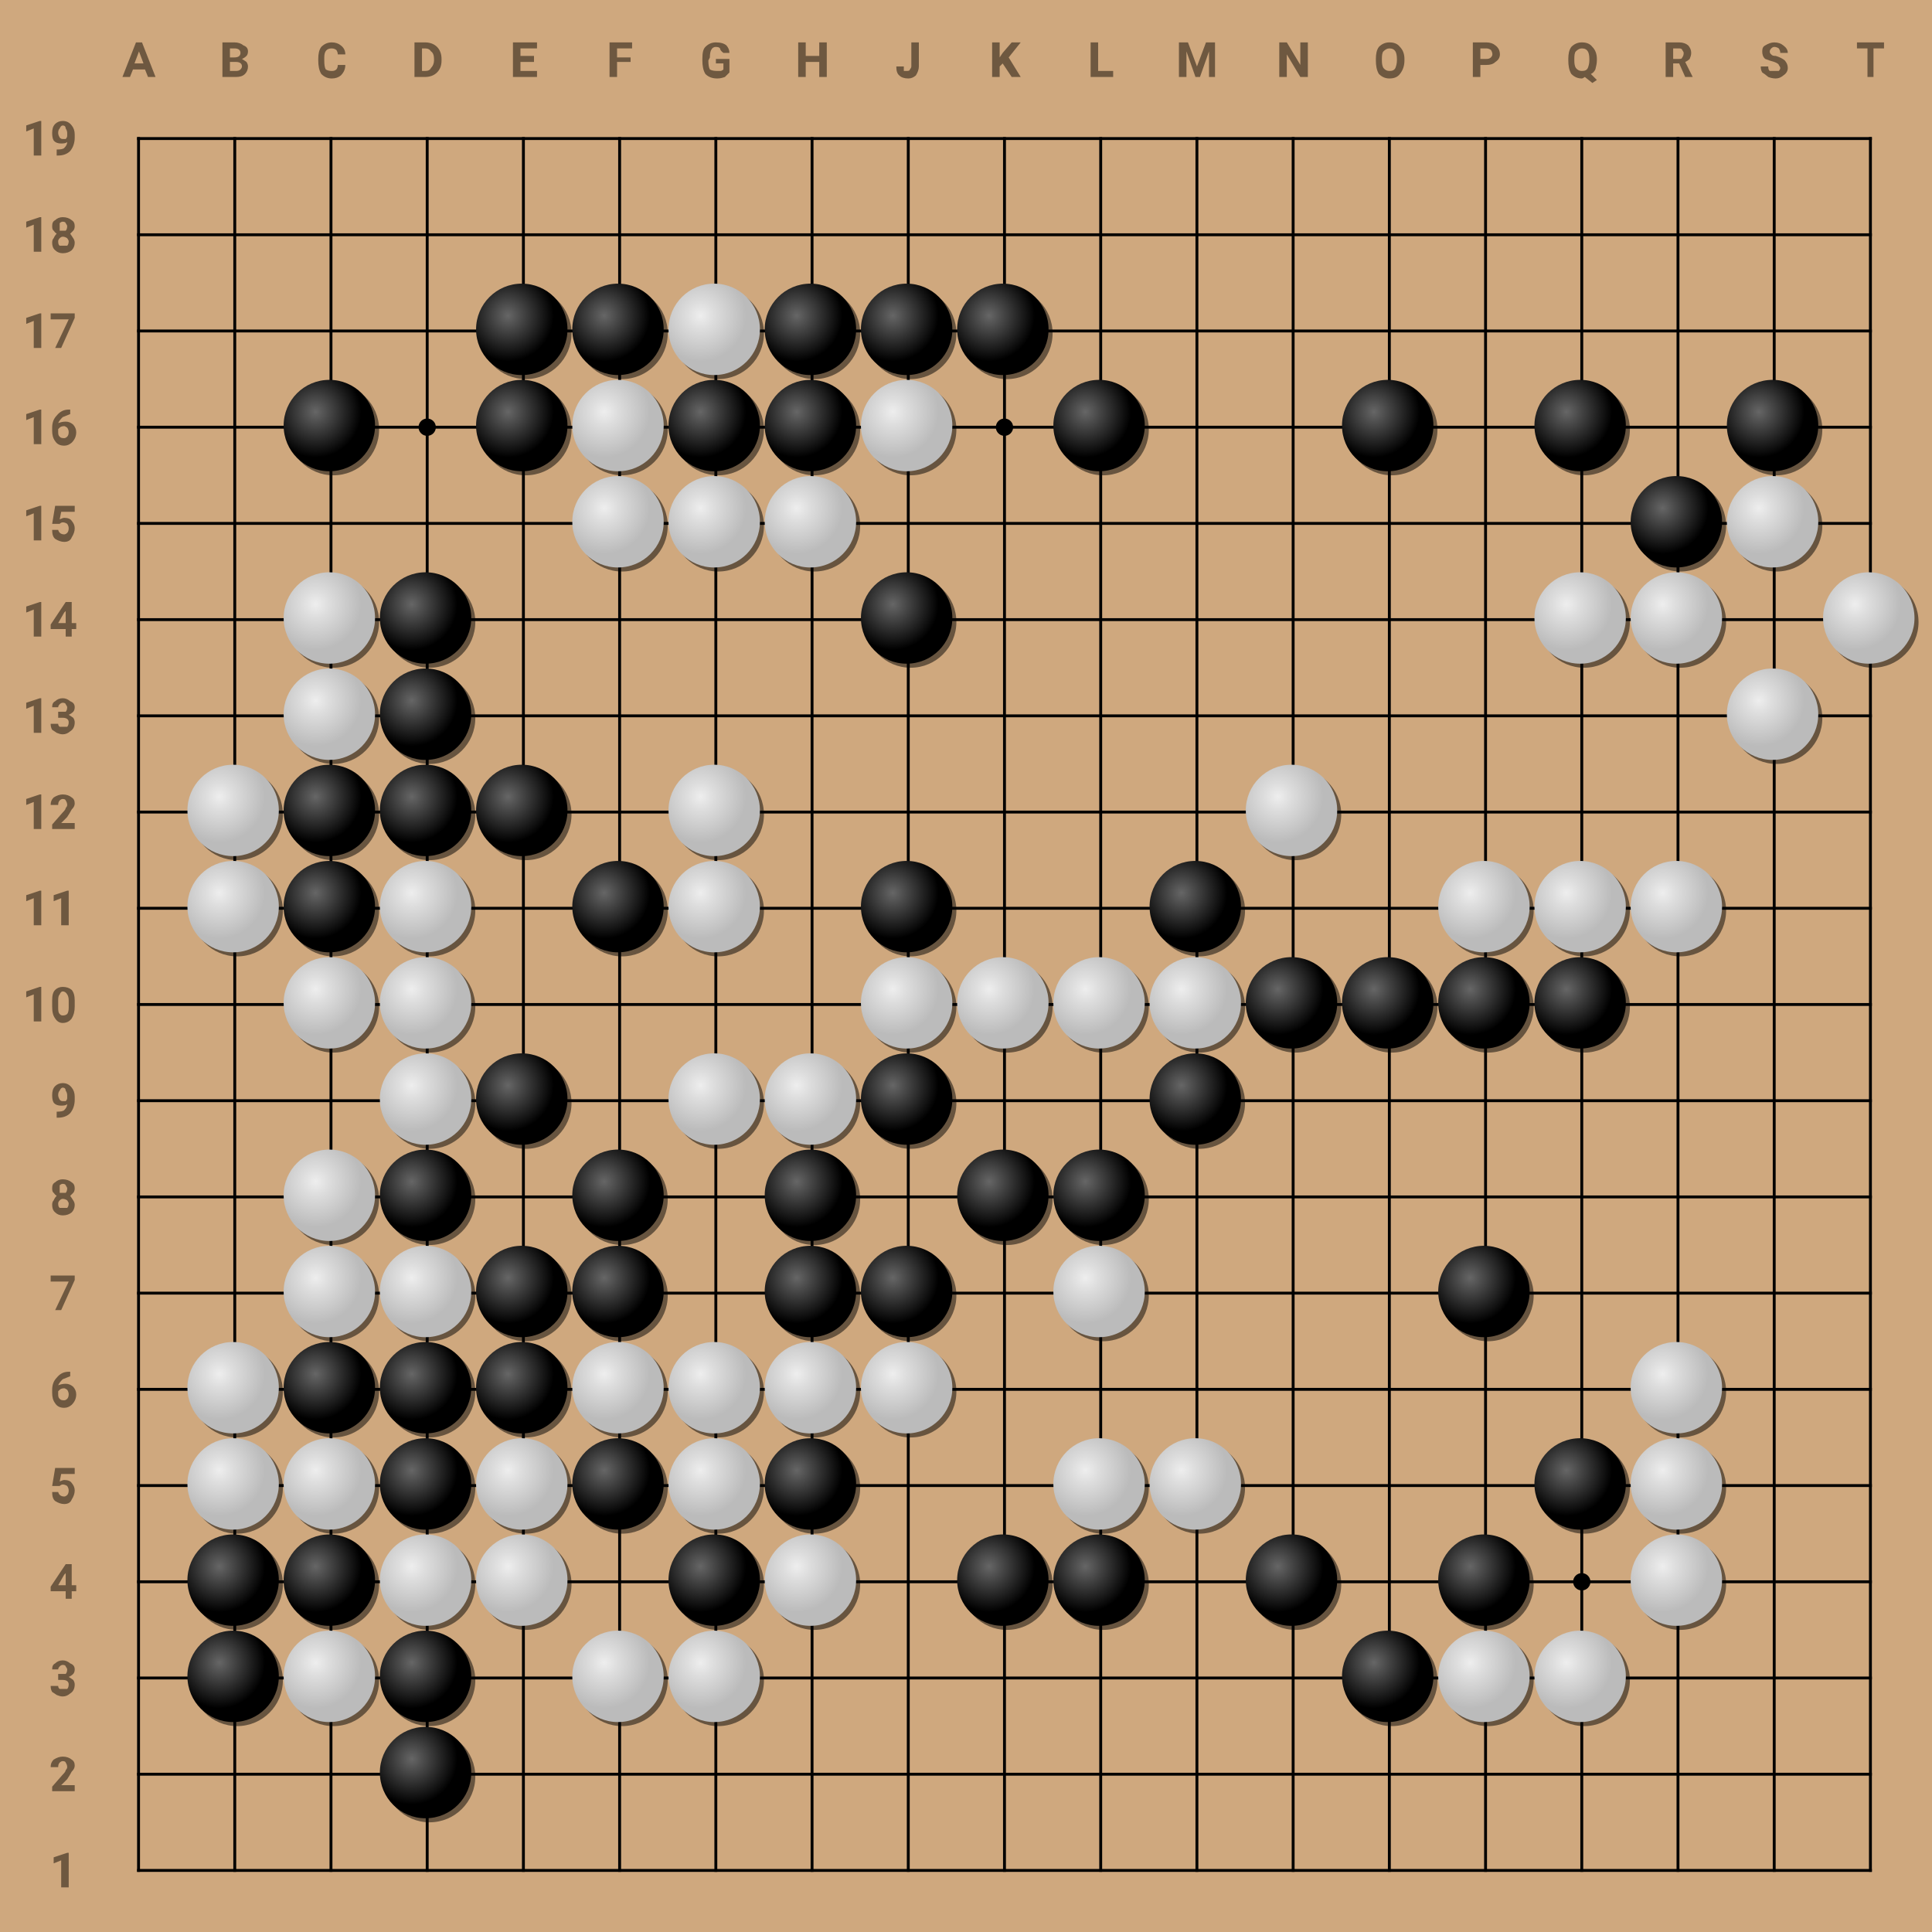
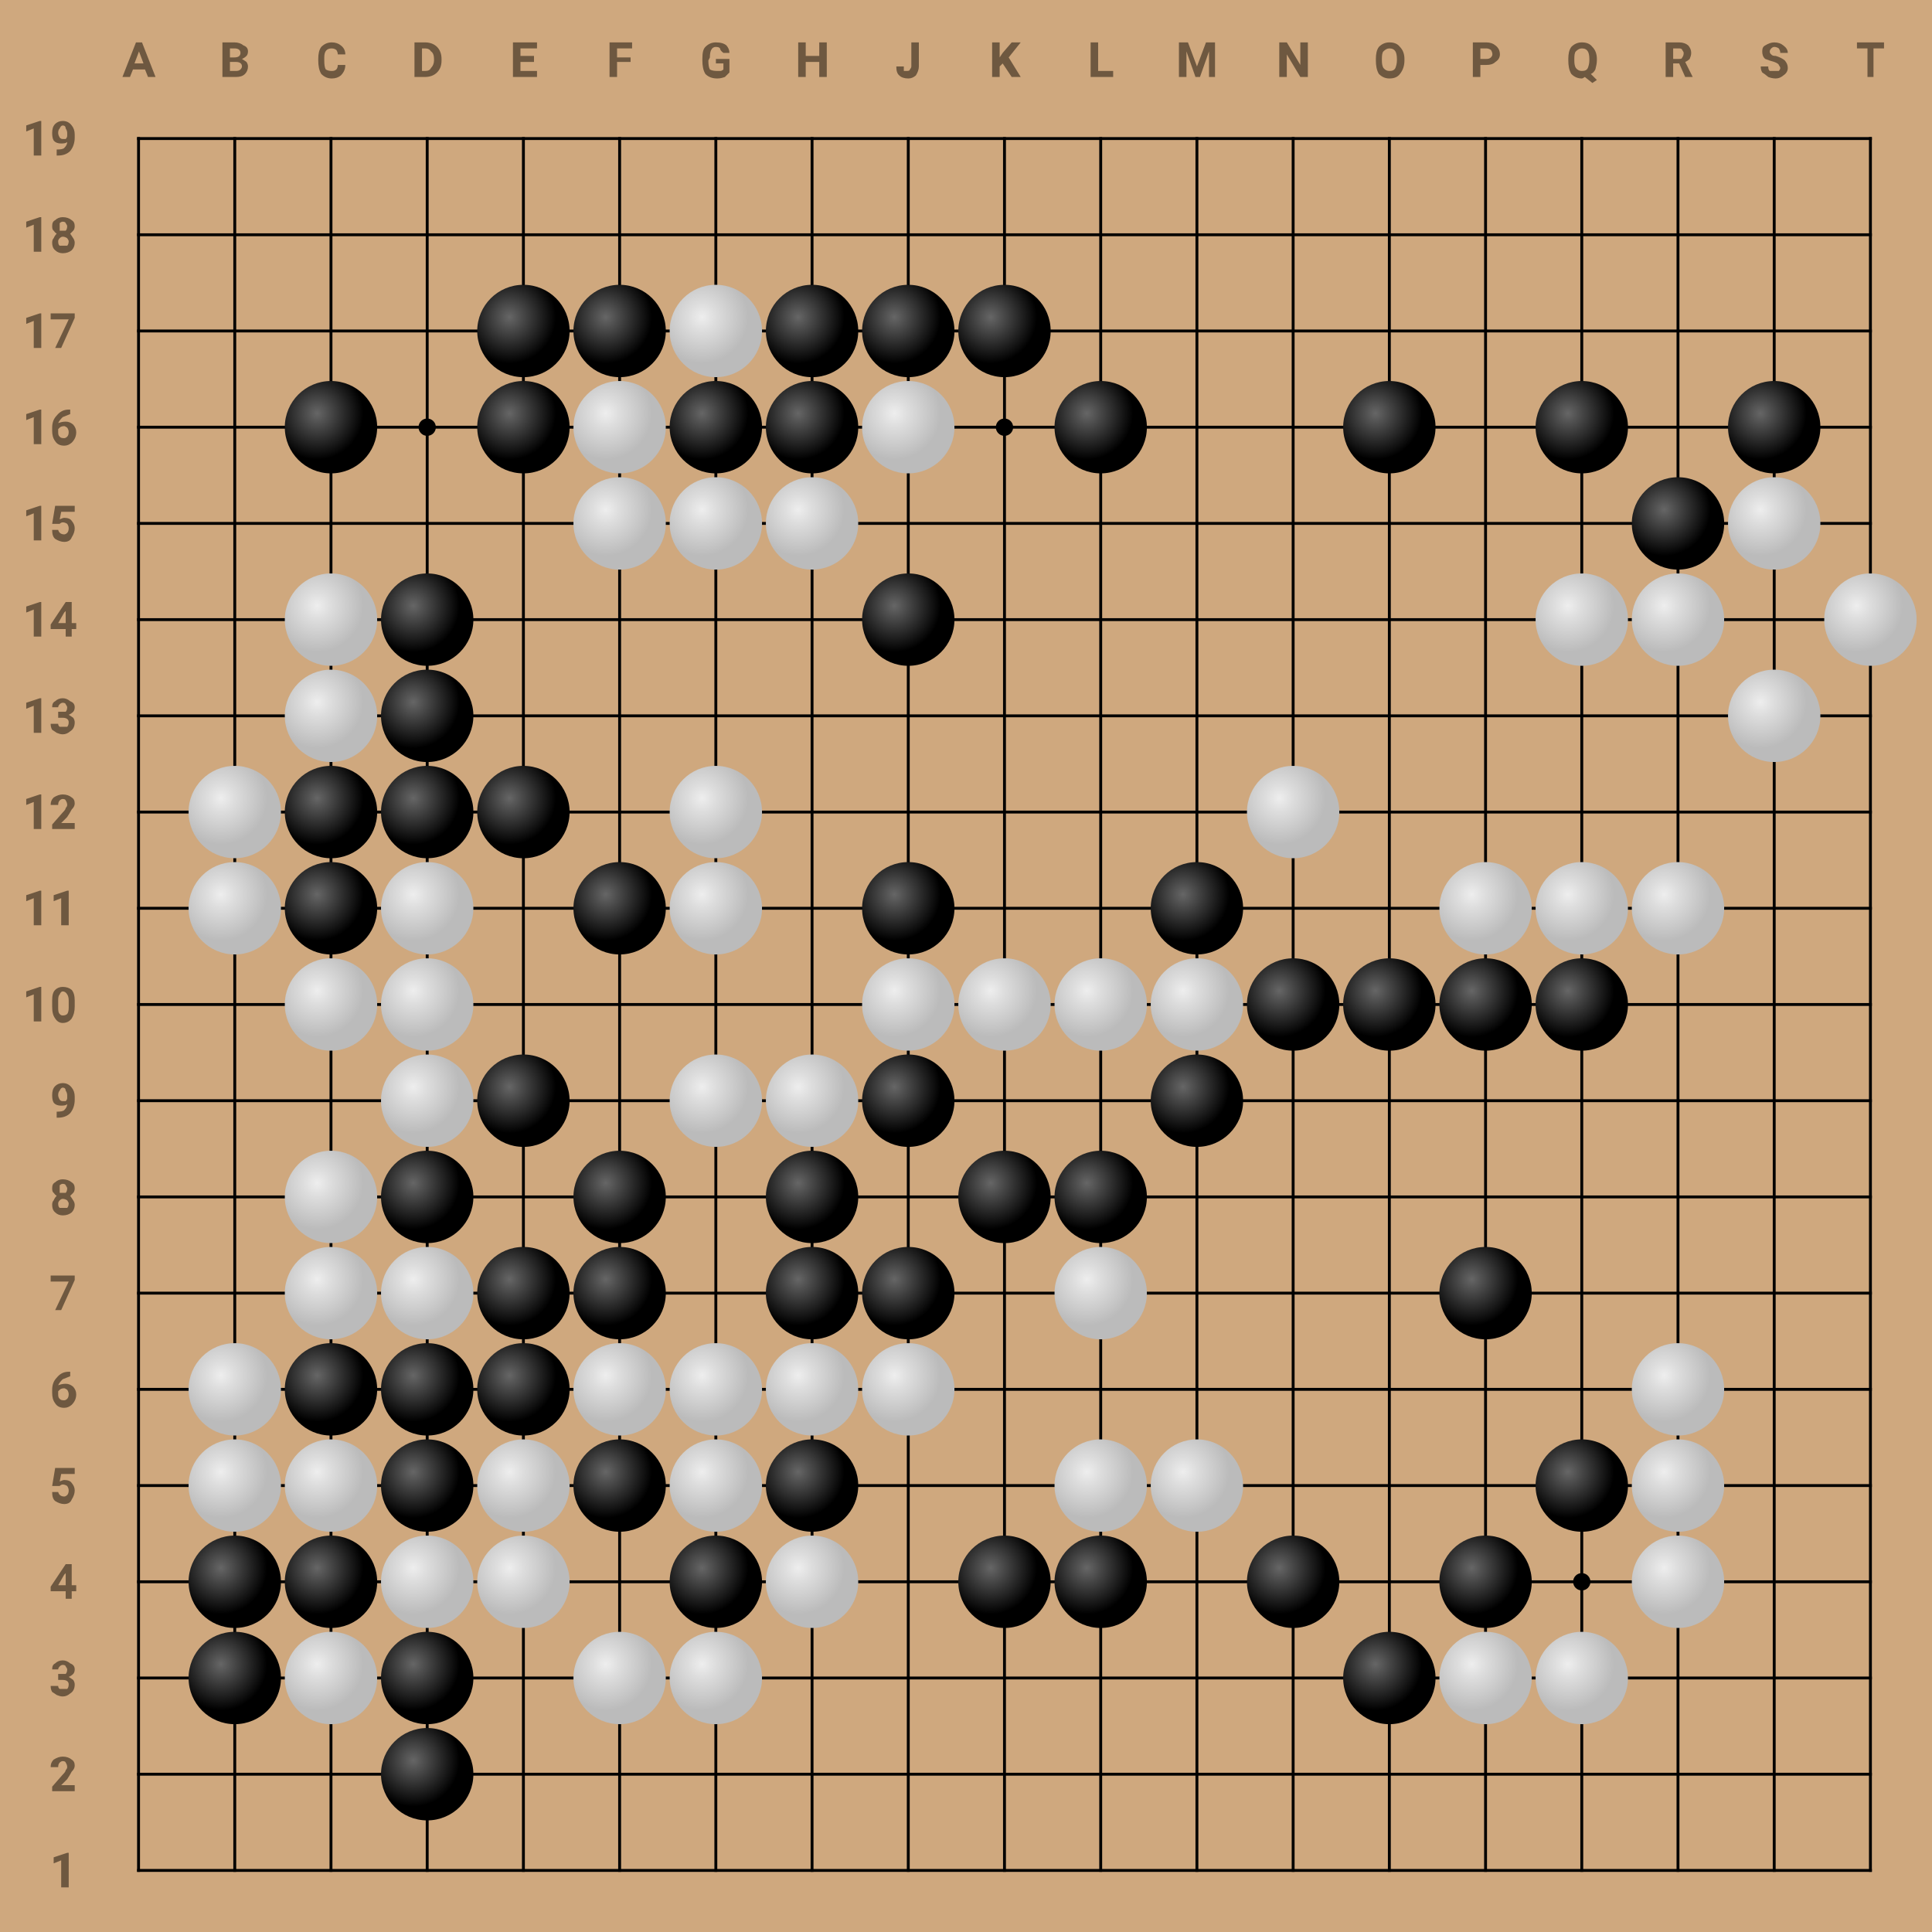
<svg xmlns="http://www.w3.org/2000/svg" font-family="Roboto" font-size="0.5" font-weight="700" viewBox="0 0 800 800" width="800">
  <defs>
    <clipPath id="board-clip">
      <rect height="19" width="19" x="-0.5" y="-0.5" />
    </clipPath>
    <marker id="linehead" markerHeight="4" markerWidth="4" refX="2" refY="2">
      <circle cx="2" cy="2" r="2" />
    </marker>
    <marker id="arrowhead" markerHeight="5" markerWidth="7" orient="auto" refX="7" refY="2.5">
      <polygon points="0 0, 7 2.5, 0 5" />
    </marker>
    <radialGradient cx="35%" cy="35%" id="black-stone-fill">
      <stop offset="0%" stop-color="#666" />
      <stop offset="100%" stop-color="black" />
    </radialGradient>
    <radialGradient cx="35%" cy="35%" id="white-stone-fill">
      <stop offset="0%" stop-color="#eee" />
      <stop offset="30%" stop-color="#ddd" />
      <stop offset="100%" stop-color="#bbb" />
    </radialGradient>
  </defs>
  <rect fill="#cfa87e" height="100%" width="100%" x="0" y="0" />
  <g id="diagram" transform="scale(39.84064, 39.84064)">
    <g id="board-view" transform="translate(1.44, 1.44)">
      <g clip-path="url(#board-clip)" id="goban">
        <g id="lines" stroke="black" stroke-linecap="square" stroke-width="0.03">
          <line x1="0" x2="0" y1="0" y2="18" />
          <line x1="1" x2="1" y1="0" y2="18" />
          <line x1="2" x2="2" y1="0" y2="18" />
          <line x1="3" x2="3" y1="0" y2="18" />
          <line x1="4" x2="4" y1="0" y2="18" />
          <line x1="5" x2="5" y1="0" y2="18" />
          <line x1="6" x2="6" y1="0" y2="18" />
          <line x1="7" x2="7" y1="0" y2="18" />
          <line x1="8" x2="8" y1="0" y2="18" />
          <line x1="9" x2="9" y1="0" y2="18" />
          <line x1="10" x2="10" y1="0" y2="18" />
          <line x1="11" x2="11" y1="0" y2="18" />
          <line x1="12" x2="12" y1="0" y2="18" />
          <line x1="13" x2="13" y1="0" y2="18" />
          <line x1="14" x2="14" y1="0" y2="18" />
          <line x1="15" x2="15" y1="0" y2="18" />
          <line x1="16" x2="16" y1="0" y2="18" />
          <line x1="17" x2="17" y1="0" y2="18" />
          <line x1="18" x2="18" y1="0" y2="18" />
          <line x1="0" x2="18" y1="0" y2="0" />
          <line x1="0" x2="18" y1="1" y2="1" />
          <line x1="0" x2="18" y1="2" y2="2" />
          <line x1="0" x2="18" y1="3" y2="3" />
          <line x1="0" x2="18" y1="4" y2="4" />
          <line x1="0" x2="18" y1="5" y2="5" />
          <line x1="0" x2="18" y1="6" y2="6" />
          <line x1="0" x2="18" y1="7" y2="7" />
          <line x1="0" x2="18" y1="8" y2="8" />
          <line x1="0" x2="18" y1="9" y2="9" />
          <line x1="0" x2="18" y1="10" y2="10" />
          <line x1="0" x2="18" y1="11" y2="11" />
          <line x1="0" x2="18" y1="12" y2="12" />
          <line x1="0" x2="18" y1="13" y2="13" />
          <line x1="0" x2="18" y1="14" y2="14" />
          <line x1="0" x2="18" y1="15" y2="15" />
          <line x1="0" x2="18" y1="16" y2="16" />
          <line x1="0" x2="18" y1="17" y2="17" />
          <line x1="0" x2="18" y1="18" y2="18" />
          <g fill="black" id="hoshi" stroke="none">
            <circle cx="3" cy="3" r="0.09" />
            <circle cx="3" cy="9" r="0.09" />
            <circle cx="3" cy="15" r="0.09" />
            <circle cx="9" cy="3" r="0.09" />
            <circle cx="9" cy="9" r="0.09" />
            <circle cx="9" cy="15" r="0.09" />
            <circle cx="15" cy="3" r="0.09" />
            <circle cx="15" cy="9" r="0.09" />
            <circle cx="15" cy="15" r="0.09" />
          </g>
        </g>
        <g id="stones" stroke="none">
          <g>
-             <circle cx="4.025" cy="2.025" fill="black" fill-opacity="0.5" r="0.475" />
-             <circle cx="3.983" cy="1.983" fill="url(#black-stone-fill)" r="0.475" />
-           </g>
-           <g>
-             <circle cx="5.025" cy="2.025" fill="black" fill-opacity="0.5" r="0.475" />
-             <circle cx="4.983" cy="1.983" fill="url(#black-stone-fill)" r="0.475" />
-           </g>
-           <g>
-             <circle cx="6.025" cy="2.025" fill="black" fill-opacity="0.5" r="0.475" />
-             <circle cx="5.983" cy="1.983" fill="url(#white-stone-fill)" r="0.475" />
-           </g>
-           <g>
-             <circle cx="7.025" cy="2.025" fill="black" fill-opacity="0.5" r="0.475" />
-             <circle cx="6.983" cy="1.983" fill="url(#black-stone-fill)" r="0.475" />
-           </g>
-           <g>
-             <circle cx="8.025" cy="2.025" fill="black" fill-opacity="0.5" r="0.475" />
-             <circle cx="7.983" cy="1.983" fill="url(#black-stone-fill)" r="0.475" />
-           </g>
-           <g>
-             <circle cx="9.025" cy="2.025" fill="black" fill-opacity="0.5" r="0.475" />
-             <circle cx="8.983" cy="1.983" fill="url(#black-stone-fill)" r="0.475" />
-           </g>
-           <g>
-             <circle cx="2.025" cy="3.025" fill="black" fill-opacity="0.5" r="0.475" />
-             <circle cx="1.983" cy="2.983" fill="url(#black-stone-fill)" r="0.475" />
-           </g>
-           <g>
-             <circle cx="4.025" cy="3.025" fill="black" fill-opacity="0.5" r="0.475" />
-             <circle cx="3.983" cy="2.983" fill="url(#black-stone-fill)" r="0.475" />
-           </g>
-           <g>
-             <circle cx="5.025" cy="3.025" fill="black" fill-opacity="0.5" r="0.475" />
-             <circle cx="4.983" cy="2.983" fill="url(#white-stone-fill)" r="0.475" />
-           </g>
-           <g>
-             <circle cx="6.025" cy="3.025" fill="black" fill-opacity="0.5" r="0.475" />
-             <circle cx="5.983" cy="2.983" fill="url(#black-stone-fill)" r="0.475" />
-           </g>
-           <g>
-             <circle cx="7.025" cy="3.025" fill="black" fill-opacity="0.5" r="0.475" />
-             <circle cx="6.983" cy="2.983" fill="url(#black-stone-fill)" r="0.475" />
-           </g>
-           <g>
-             <circle cx="8.025" cy="3.025" fill="black" fill-opacity="0.5" r="0.475" />
-             <circle cx="7.983" cy="2.983" fill="url(#white-stone-fill)" r="0.475" />
-           </g>
-           <g>
-             <circle cx="10.025" cy="3.025" fill="black" fill-opacity="0.5" r="0.475" />
-             <circle cx="9.983" cy="2.983" fill="url(#black-stone-fill)" r="0.475" />
-           </g>
-           <g>
-             <circle cx="13.025" cy="3.025" fill="black" fill-opacity="0.5" r="0.475" />
-             <circle cx="12.983" cy="2.983" fill="url(#black-stone-fill)" r="0.475" />
-           </g>
-           <g>
-             <circle cx="15.025" cy="3.025" fill="black" fill-opacity="0.5" r="0.475" />
-             <circle cx="14.983" cy="2.983" fill="url(#black-stone-fill)" r="0.475" />
-           </g>
-           <g>
-             <circle cx="17.025" cy="3.025" fill="black" fill-opacity="0.5" r="0.475" />
-             <circle cx="16.983" cy="2.983" fill="url(#black-stone-fill)" r="0.475" />
-           </g>
-           <g>
-             <circle cx="5.025" cy="4.025" fill="black" fill-opacity="0.5" r="0.475" />
-             <circle cx="4.983" cy="3.983" fill="url(#white-stone-fill)" r="0.475" />
-           </g>
-           <g>
-             <circle cx="6.025" cy="4.025" fill="black" fill-opacity="0.5" r="0.475" />
-             <circle cx="5.983" cy="3.983" fill="url(#white-stone-fill)" r="0.475" />
-           </g>
-           <g>
-             <circle cx="7.025" cy="4.025" fill="black" fill-opacity="0.5" r="0.475" />
-             <circle cx="6.983" cy="3.983" fill="url(#white-stone-fill)" r="0.475" />
-           </g>
-           <g>
-             <circle cx="16.025" cy="4.025" fill="black" fill-opacity="0.5" r="0.475" />
-             <circle cx="15.983" cy="3.983" fill="url(#black-stone-fill)" r="0.475" />
-           </g>
-           <g>
-             <circle cx="17.025" cy="4.025" fill="black" fill-opacity="0.5" r="0.475" />
-             <circle cx="16.983" cy="3.983" fill="url(#white-stone-fill)" r="0.475" />
-           </g>
-           <g>
-             <circle cx="2.025" cy="5.025" fill="black" fill-opacity="0.5" r="0.475" />
-             <circle cx="1.983" cy="4.983" fill="url(#white-stone-fill)" r="0.475" />
-           </g>
-           <g>
-             <circle cx="3.025" cy="5.025" fill="black" fill-opacity="0.5" r="0.475" />
-             <circle cx="2.983" cy="4.983" fill="url(#black-stone-fill)" r="0.475" />
-           </g>
-           <g>
-             <circle cx="8.025" cy="5.025" fill="black" fill-opacity="0.5" r="0.475" />
-             <circle cx="7.983" cy="4.983" fill="url(#black-stone-fill)" r="0.475" />
-           </g>
-           <g>
-             <circle cx="15.025" cy="5.025" fill="black" fill-opacity="0.5" r="0.475" />
-             <circle cx="14.983" cy="4.983" fill="url(#white-stone-fill)" r="0.475" />
-           </g>
-           <g>
-             <circle cx="16.025" cy="5.025" fill="black" fill-opacity="0.5" r="0.475" />
-             <circle cx="15.983" cy="4.983" fill="url(#white-stone-fill)" r="0.475" />
-           </g>
-           <g>
-             <circle cx="18.025" cy="5.025" fill="black" fill-opacity="0.5" r="0.475" />
-             <circle cx="17.983" cy="4.983" fill="url(#white-stone-fill)" r="0.475" />
-           </g>
-           <g>
-             <circle cx="2.025" cy="6.025" fill="black" fill-opacity="0.5" r="0.475" />
-             <circle cx="1.983" cy="5.983" fill="url(#white-stone-fill)" r="0.475" />
-           </g>
-           <g>
-             <circle cx="3.025" cy="6.025" fill="black" fill-opacity="0.5" r="0.475" />
-             <circle cx="2.983" cy="5.983" fill="url(#black-stone-fill)" r="0.475" />
-           </g>
-           <g>
-             <circle cx="17.025" cy="6.025" fill="black" fill-opacity="0.5" r="0.475" />
-             <circle cx="16.983" cy="5.983" fill="url(#white-stone-fill)" r="0.475" />
-           </g>
-           <g>
-             <circle cx="1.025" cy="7.025" fill="black" fill-opacity="0.5" r="0.475" />
-             <circle cx="0.983" cy="6.983" fill="url(#white-stone-fill)" r="0.475" />
-           </g>
-           <g>
-             <circle cx="2.025" cy="7.025" fill="black" fill-opacity="0.5" r="0.475" />
-             <circle cx="1.983" cy="6.983" fill="url(#black-stone-fill)" r="0.475" />
-           </g>
-           <g>
-             <circle cx="3.025" cy="7.025" fill="black" fill-opacity="0.5" r="0.475" />
-             <circle cx="2.983" cy="6.983" fill="url(#black-stone-fill)" r="0.475" />
-           </g>
-           <g>
-             <circle cx="4.025" cy="7.025" fill="black" fill-opacity="0.5" r="0.475" />
-             <circle cx="3.983" cy="6.983" fill="url(#black-stone-fill)" r="0.475" />
-           </g>
-           <g>
-             <circle cx="6.025" cy="7.025" fill="black" fill-opacity="0.5" r="0.475" />
-             <circle cx="5.983" cy="6.983" fill="url(#white-stone-fill)" r="0.475" />
-           </g>
-           <g>
-             <circle cx="12.025" cy="7.025" fill="black" fill-opacity="0.5" r="0.475" />
-             <circle cx="11.983" cy="6.983" fill="url(#white-stone-fill)" r="0.475" />
-           </g>
-           <g>
-             <circle cx="1.025" cy="8.025" fill="black" fill-opacity="0.5" r="0.475" />
-             <circle cx="0.983" cy="7.983" fill="url(#white-stone-fill)" r="0.475" />
-           </g>
-           <g>
-             <circle cx="2.025" cy="8.025" fill="black" fill-opacity="0.5" r="0.475" />
-             <circle cx="1.983" cy="7.983" fill="url(#black-stone-fill)" r="0.475" />
-           </g>
-           <g>
-             <circle cx="3.025" cy="8.025" fill="black" fill-opacity="0.5" r="0.475" />
-             <circle cx="2.983" cy="7.983" fill="url(#white-stone-fill)" r="0.475" />
-           </g>
-           <g>
-             <circle cx="5.025" cy="8.025" fill="black" fill-opacity="0.5" r="0.475" />
-             <circle cx="4.983" cy="7.983" fill="url(#black-stone-fill)" r="0.475" />
-           </g>
-           <g>
-             <circle cx="6.025" cy="8.025" fill="black" fill-opacity="0.5" r="0.475" />
-             <circle cx="5.983" cy="7.983" fill="url(#white-stone-fill)" r="0.475" />
-           </g>
-           <g>
-             <circle cx="8.025" cy="8.025" fill="black" fill-opacity="0.5" r="0.475" />
-             <circle cx="7.983" cy="7.983" fill="url(#black-stone-fill)" r="0.475" />
-           </g>
-           <g>
-             <circle cx="11.025" cy="8.025" fill="black" fill-opacity="0.5" r="0.475" />
-             <circle cx="10.983" cy="7.983" fill="url(#black-stone-fill)" r="0.475" />
-           </g>
-           <g>
-             <circle cx="14.025" cy="8.025" fill="black" fill-opacity="0.5" r="0.475" />
-             <circle cx="13.983" cy="7.983" fill="url(#white-stone-fill)" r="0.475" />
-           </g>
-           <g>
-             <circle cx="15.025" cy="8.025" fill="black" fill-opacity="0.5" r="0.475" />
-             <circle cx="14.983" cy="7.983" fill="url(#white-stone-fill)" r="0.475" />
-           </g>
-           <g>
-             <circle cx="16.025" cy="8.025" fill="black" fill-opacity="0.5" r="0.475" />
-             <circle cx="15.983" cy="7.983" fill="url(#white-stone-fill)" r="0.475" />
-           </g>
-           <g>
-             <circle cx="2.025" cy="9.025" fill="black" fill-opacity="0.5" r="0.475" />
-             <circle cx="1.983" cy="8.983" fill="url(#white-stone-fill)" r="0.475" />
-           </g>
-           <g>
-             <circle cx="3.025" cy="9.025" fill="black" fill-opacity="0.5" r="0.475" />
-             <circle cx="2.983" cy="8.983" fill="url(#white-stone-fill)" r="0.475" />
-           </g>
-           <g>
-             <circle cx="8.025" cy="9.025" fill="black" fill-opacity="0.5" r="0.475" />
-             <circle cx="7.983" cy="8.983" fill="url(#white-stone-fill)" r="0.475" />
-           </g>
-           <g>
-             <circle cx="9.025" cy="9.025" fill="black" fill-opacity="0.5" r="0.475" />
-             <circle cx="8.983" cy="8.983" fill="url(#white-stone-fill)" r="0.475" />
-           </g>
-           <g>
-             <circle cx="10.025" cy="9.025" fill="black" fill-opacity="0.5" r="0.475" />
-             <circle cx="9.983" cy="8.983" fill="url(#white-stone-fill)" r="0.475" />
-           </g>
-           <g>
-             <circle cx="11.025" cy="9.025" fill="black" fill-opacity="0.5" r="0.475" />
-             <circle cx="10.983" cy="8.983" fill="url(#white-stone-fill)" r="0.475" />
-           </g>
-           <g>
-             <circle cx="12.025" cy="9.025" fill="black" fill-opacity="0.5" r="0.475" />
-             <circle cx="11.983" cy="8.983" fill="url(#black-stone-fill)" r="0.475" />
-           </g>
-           <g>
-             <circle cx="13.025" cy="9.025" fill="black" fill-opacity="0.5" r="0.475" />
-             <circle cx="12.983" cy="8.983" fill="url(#black-stone-fill)" r="0.475" />
-           </g>
-           <g>
-             <circle cx="14.025" cy="9.025" fill="black" fill-opacity="0.5" r="0.475" />
-             <circle cx="13.983" cy="8.983" fill="url(#black-stone-fill)" r="0.475" />
-           </g>
-           <g>
-             <circle cx="15.025" cy="9.025" fill="black" fill-opacity="0.5" r="0.475" />
-             <circle cx="14.983" cy="8.983" fill="url(#black-stone-fill)" r="0.475" />
-           </g>
-           <g>
-             <circle cx="3.025" cy="10.025" fill="black" fill-opacity="0.5" r="0.475" />
-             <circle cx="2.983" cy="9.983" fill="url(#white-stone-fill)" r="0.475" />
-           </g>
-           <g>
-             <circle cx="4.025" cy="10.025" fill="black" fill-opacity="0.5" r="0.475" />
-             <circle cx="3.983" cy="9.983" fill="url(#black-stone-fill)" r="0.475" />
-           </g>
-           <g>
-             <circle cx="6.025" cy="10.025" fill="black" fill-opacity="0.5" r="0.475" />
-             <circle cx="5.983" cy="9.983" fill="url(#white-stone-fill)" r="0.475" />
-           </g>
-           <g>
-             <circle cx="7.025" cy="10.025" fill="black" fill-opacity="0.5" r="0.475" />
-             <circle cx="6.983" cy="9.983" fill="url(#white-stone-fill)" r="0.475" />
-           </g>
-           <g>
-             <circle cx="8.025" cy="10.025" fill="black" fill-opacity="0.5" r="0.475" />
-             <circle cx="7.983" cy="9.983" fill="url(#black-stone-fill)" r="0.475" />
-           </g>
-           <g>
-             <circle cx="11.025" cy="10.025" fill="black" fill-opacity="0.5" r="0.475" />
-             <circle cx="10.983" cy="9.983" fill="url(#black-stone-fill)" r="0.475" />
-           </g>
-           <g>
-             <circle cx="2.025" cy="11.025" fill="black" fill-opacity="0.5" r="0.475" />
-             <circle cx="1.983" cy="10.983" fill="url(#white-stone-fill)" r="0.475" />
-           </g>
-           <g>
-             <circle cx="3.025" cy="11.025" fill="black" fill-opacity="0.5" r="0.475" />
-             <circle cx="2.983" cy="10.983" fill="url(#black-stone-fill)" r="0.475" />
-           </g>
-           <g>
-             <circle cx="5.025" cy="11.025" fill="black" fill-opacity="0.5" r="0.475" />
-             <circle cx="4.983" cy="10.983" fill="url(#black-stone-fill)" r="0.475" />
-           </g>
-           <g>
-             <circle cx="7.025" cy="11.025" fill="black" fill-opacity="0.5" r="0.475" />
-             <circle cx="6.983" cy="10.983" fill="url(#black-stone-fill)" r="0.475" />
-           </g>
-           <g>
-             <circle cx="9.025" cy="11.025" fill="black" fill-opacity="0.5" r="0.475" />
-             <circle cx="8.983" cy="10.983" fill="url(#black-stone-fill)" r="0.475" />
-           </g>
-           <g>
-             <circle cx="10.025" cy="11.025" fill="black" fill-opacity="0.5" r="0.475" />
-             <circle cx="9.983" cy="10.983" fill="url(#black-stone-fill)" r="0.475" />
-           </g>
-           <g>
-             <circle cx="2.025" cy="12.025" fill="black" fill-opacity="0.5" r="0.475" />
-             <circle cx="1.983" cy="11.983" fill="url(#white-stone-fill)" r="0.475" />
-           </g>
-           <g>
-             <circle cx="3.025" cy="12.025" fill="black" fill-opacity="0.5" r="0.475" />
-             <circle cx="2.983" cy="11.983" fill="url(#white-stone-fill)" r="0.475" />
-           </g>
-           <g>
-             <circle cx="4.025" cy="12.025" fill="black" fill-opacity="0.5" r="0.475" />
-             <circle cx="3.983" cy="11.983" fill="url(#black-stone-fill)" r="0.475" />
-           </g>
-           <g>
-             <circle cx="5.025" cy="12.025" fill="black" fill-opacity="0.5" r="0.475" />
-             <circle cx="4.983" cy="11.983" fill="url(#black-stone-fill)" r="0.475" />
-           </g>
-           <g>
-             <circle cx="7.025" cy="12.025" fill="black" fill-opacity="0.5" r="0.475" />
-             <circle cx="6.983" cy="11.983" fill="url(#black-stone-fill)" r="0.475" />
-           </g>
-           <g>
-             <circle cx="8.025" cy="12.025" fill="black" fill-opacity="0.5" r="0.475" />
-             <circle cx="7.983" cy="11.983" fill="url(#black-stone-fill)" r="0.475" />
-           </g>
-           <g>
-             <circle cx="10.025" cy="12.025" fill="black" fill-opacity="0.5" r="0.475" />
-             <circle cx="9.983" cy="11.983" fill="url(#white-stone-fill)" r="0.475" />
-           </g>
-           <g>
-             <circle cx="14.025" cy="12.025" fill="black" fill-opacity="0.5" r="0.475" />
-             <circle cx="13.983" cy="11.983" fill="url(#black-stone-fill)" r="0.475" />
-           </g>
-           <g>
-             <circle cx="1.025" cy="13.025" fill="black" fill-opacity="0.5" r="0.475" />
-             <circle cx="0.983" cy="12.983" fill="url(#white-stone-fill)" r="0.475" />
-           </g>
-           <g>
-             <circle cx="2.025" cy="13.025" fill="black" fill-opacity="0.5" r="0.475" />
-             <circle cx="1.983" cy="12.983" fill="url(#black-stone-fill)" r="0.475" />
-           </g>
-           <g>
-             <circle cx="3.025" cy="13.025" fill="black" fill-opacity="0.5" r="0.475" />
-             <circle cx="2.983" cy="12.983" fill="url(#black-stone-fill)" r="0.475" />
-           </g>
-           <g>
-             <circle cx="4.025" cy="13.025" fill="black" fill-opacity="0.5" r="0.475" />
-             <circle cx="3.983" cy="12.983" fill="url(#black-stone-fill)" r="0.475" />
-           </g>
-           <g>
-             <circle cx="5.025" cy="13.025" fill="black" fill-opacity="0.5" r="0.475" />
-             <circle cx="4.983" cy="12.983" fill="url(#white-stone-fill)" r="0.475" />
-           </g>
-           <g>
-             <circle cx="6.025" cy="13.025" fill="black" fill-opacity="0.5" r="0.475" />
-             <circle cx="5.983" cy="12.983" fill="url(#white-stone-fill)" r="0.475" />
-           </g>
-           <g>
-             <circle cx="7.025" cy="13.025" fill="black" fill-opacity="0.5" r="0.475" />
-             <circle cx="6.983" cy="12.983" fill="url(#white-stone-fill)" r="0.475" />
-           </g>
-           <g>
-             <circle cx="8.025" cy="13.025" fill="black" fill-opacity="0.5" r="0.475" />
-             <circle cx="7.983" cy="12.983" fill="url(#white-stone-fill)" r="0.475" />
-           </g>
-           <g>
-             <circle cx="16.025" cy="13.025" fill="black" fill-opacity="0.5" r="0.475" />
-             <circle cx="15.983" cy="12.983" fill="url(#white-stone-fill)" r="0.475" />
-           </g>
-           <g>
-             <circle cx="1.025" cy="14.025" fill="black" fill-opacity="0.5" r="0.475" />
-             <circle cx="0.983" cy="13.983" fill="url(#white-stone-fill)" r="0.475" />
-           </g>
-           <g>
-             <circle cx="2.025" cy="14.025" fill="black" fill-opacity="0.5" r="0.475" />
-             <circle cx="1.983" cy="13.983" fill="url(#white-stone-fill)" r="0.475" />
-           </g>
-           <g>
-             <circle cx="3.025" cy="14.025" fill="black" fill-opacity="0.5" r="0.475" />
-             <circle cx="2.983" cy="13.983" fill="url(#black-stone-fill)" r="0.475" />
-           </g>
-           <g>
-             <circle cx="4.025" cy="14.025" fill="black" fill-opacity="0.5" r="0.475" />
-             <circle cx="3.983" cy="13.983" fill="url(#white-stone-fill)" r="0.475" />
-           </g>
-           <g>
-             <circle cx="5.025" cy="14.025" fill="black" fill-opacity="0.5" r="0.475" />
-             <circle cx="4.983" cy="13.983" fill="url(#black-stone-fill)" r="0.475" />
-           </g>
-           <g>
-             <circle cx="6.025" cy="14.025" fill="black" fill-opacity="0.5" r="0.475" />
-             <circle cx="5.983" cy="13.983" fill="url(#white-stone-fill)" r="0.475" />
-           </g>
-           <g>
-             <circle cx="7.025" cy="14.025" fill="black" fill-opacity="0.5" r="0.475" />
-             <circle cx="6.983" cy="13.983" fill="url(#black-stone-fill)" r="0.475" />
-           </g>
-           <g>
-             <circle cx="10.025" cy="14.025" fill="black" fill-opacity="0.5" r="0.475" />
-             <circle cx="9.983" cy="13.983" fill="url(#white-stone-fill)" r="0.475" />
-           </g>
-           <g>
-             <circle cx="11.025" cy="14.025" fill="black" fill-opacity="0.5" r="0.475" />
-             <circle cx="10.983" cy="13.983" fill="url(#white-stone-fill)" r="0.475" />
-           </g>
-           <g>
-             <circle cx="15.025" cy="14.025" fill="black" fill-opacity="0.5" r="0.475" />
-             <circle cx="14.983" cy="13.983" fill="url(#black-stone-fill)" r="0.475" />
-           </g>
-           <g>
-             <circle cx="16.025" cy="14.025" fill="black" fill-opacity="0.5" r="0.475" />
-             <circle cx="15.983" cy="13.983" fill="url(#white-stone-fill)" r="0.475" />
-           </g>
-           <g>
-             <circle cx="1.025" cy="15.025" fill="black" fill-opacity="0.5" r="0.475" />
-             <circle cx="0.983" cy="14.983" fill="url(#black-stone-fill)" r="0.475" />
-           </g>
-           <g>
-             <circle cx="2.025" cy="15.025" fill="black" fill-opacity="0.5" r="0.475" />
-             <circle cx="1.983" cy="14.983" fill="url(#black-stone-fill)" r="0.475" />
-           </g>
-           <g>
-             <circle cx="3.025" cy="15.025" fill="black" fill-opacity="0.5" r="0.475" />
-             <circle cx="2.983" cy="14.983" fill="url(#white-stone-fill)" r="0.475" />
-           </g>
-           <g>
-             <circle cx="4.025" cy="15.025" fill="black" fill-opacity="0.5" r="0.475" />
-             <circle cx="3.983" cy="14.983" fill="url(#white-stone-fill)" r="0.475" />
-           </g>
-           <g>
-             <circle cx="6.025" cy="15.025" fill="black" fill-opacity="0.5" r="0.475" />
-             <circle cx="5.983" cy="14.983" fill="url(#black-stone-fill)" r="0.475" />
-           </g>
-           <g>
-             <circle cx="7.025" cy="15.025" fill="black" fill-opacity="0.5" r="0.475" />
-             <circle cx="6.983" cy="14.983" fill="url(#white-stone-fill)" r="0.475" />
-           </g>
-           <g>
-             <circle cx="9.025" cy="15.025" fill="black" fill-opacity="0.5" r="0.475" />
-             <circle cx="8.983" cy="14.983" fill="url(#black-stone-fill)" r="0.475" />
-           </g>
-           <g>
-             <circle cx="10.025" cy="15.025" fill="black" fill-opacity="0.5" r="0.475" />
-             <circle cx="9.983" cy="14.983" fill="url(#black-stone-fill)" r="0.475" />
-           </g>
-           <g>
-             <circle cx="12.025" cy="15.025" fill="black" fill-opacity="0.5" r="0.475" />
-             <circle cx="11.983" cy="14.983" fill="url(#black-stone-fill)" r="0.475" />
-           </g>
-           <g>
-             <circle cx="14.025" cy="15.025" fill="black" fill-opacity="0.5" r="0.475" />
-             <circle cx="13.983" cy="14.983" fill="url(#black-stone-fill)" r="0.475" />
-           </g>
-           <g>
-             <circle cx="16.025" cy="15.025" fill="black" fill-opacity="0.5" r="0.475" />
-             <circle cx="15.983" cy="14.983" fill="url(#white-stone-fill)" r="0.475" />
-           </g>
-           <g>
-             <circle cx="1.025" cy="16.025" fill="black" fill-opacity="0.5" r="0.475" />
-             <circle cx="0.983" cy="15.983" fill="url(#black-stone-fill)" r="0.475" />
-           </g>
-           <g>
-             <circle cx="2.025" cy="16.025" fill="black" fill-opacity="0.5" r="0.475" />
-             <circle cx="1.983" cy="15.983" fill="url(#white-stone-fill)" r="0.475" />
-           </g>
-           <g>
-             <circle cx="3.025" cy="16.025" fill="black" fill-opacity="0.5" r="0.475" />
-             <circle cx="2.983" cy="15.983" fill="url(#black-stone-fill)" r="0.475" />
-           </g>
-           <g>
-             <circle cx="5.025" cy="16.025" fill="black" fill-opacity="0.5" r="0.475" />
-             <circle cx="4.983" cy="15.983" fill="url(#white-stone-fill)" r="0.475" />
-           </g>
-           <g>
-             <circle cx="6.025" cy="16.025" fill="black" fill-opacity="0.5" r="0.475" />
-             <circle cx="5.983" cy="15.983" fill="url(#white-stone-fill)" r="0.475" />
-           </g>
-           <g>
-             <circle cx="13.025" cy="16.025" fill="black" fill-opacity="0.5" r="0.475" />
-             <circle cx="12.983" cy="15.983" fill="url(#black-stone-fill)" r="0.475" />
-           </g>
-           <g>
-             <circle cx="14.025" cy="16.025" fill="black" fill-opacity="0.5" r="0.475" />
-             <circle cx="13.983" cy="15.983" fill="url(#white-stone-fill)" r="0.475" />
-           </g>
-           <g>
-             <circle cx="15.025" cy="16.025" fill="black" fill-opacity="0.5" r="0.475" />
-             <circle cx="14.983" cy="15.983" fill="url(#white-stone-fill)" r="0.475" />
-           </g>
-           <g>
-             <circle cx="3.025" cy="17.025" fill="black" fill-opacity="0.5" r="0.475" />
-             <circle cx="2.983" cy="16.983" fill="url(#black-stone-fill)" r="0.475" />
+             <circle cx="4" cy="2" fill="url(#black-stone-fill)" r="0.48" />
+           </g>
+           <g>
+             <circle cx="5" cy="2" fill="url(#black-stone-fill)" r="0.48" />
+           </g>
+           <g>
+             <circle cx="6" cy="2" fill="url(#white-stone-fill)" r="0.48" />
+           </g>
+           <g>
+             <circle cx="7" cy="2" fill="url(#black-stone-fill)" r="0.48" />
+           </g>
+           <g>
+             <circle cx="8" cy="2" fill="url(#black-stone-fill)" r="0.48" />
+           </g>
+           <g>
+             <circle cx="9" cy="2" fill="url(#black-stone-fill)" r="0.48" />
+           </g>
+           <g>
+             <circle cx="2" cy="3" fill="url(#black-stone-fill)" r="0.48" />
+           </g>
+           <g>
+             <circle cx="4" cy="3" fill="url(#black-stone-fill)" r="0.48" />
+           </g>
+           <g>
+             <circle cx="5" cy="3" fill="url(#white-stone-fill)" r="0.48" />
+           </g>
+           <g>
+             <circle cx="6" cy="3" fill="url(#black-stone-fill)" r="0.48" />
+           </g>
+           <g>
+             <circle cx="7" cy="3" fill="url(#black-stone-fill)" r="0.48" />
+           </g>
+           <g>
+             <circle cx="8" cy="3" fill="url(#white-stone-fill)" r="0.48" />
+           </g>
+           <g>
+             <circle cx="10" cy="3" fill="url(#black-stone-fill)" r="0.48" />
+           </g>
+           <g>
+             <circle cx="13" cy="3" fill="url(#black-stone-fill)" r="0.48" />
+           </g>
+           <g>
+             <circle cx="15" cy="3" fill="url(#black-stone-fill)" r="0.48" />
+           </g>
+           <g>
+             <circle cx="17" cy="3" fill="url(#black-stone-fill)" r="0.48" />
+           </g>
+           <g>
+             <circle cx="5" cy="4" fill="url(#white-stone-fill)" r="0.48" />
+           </g>
+           <g>
+             <circle cx="6" cy="4" fill="url(#white-stone-fill)" r="0.48" />
+           </g>
+           <g>
+             <circle cx="7" cy="4" fill="url(#white-stone-fill)" r="0.48" />
+           </g>
+           <g>
+             <circle cx="16" cy="4" fill="url(#black-stone-fill)" r="0.48" />
+           </g>
+           <g>
+             <circle cx="17" cy="4" fill="url(#white-stone-fill)" r="0.48" />
+           </g>
+           <g>
+             <circle cx="2" cy="5" fill="url(#white-stone-fill)" r="0.48" />
+           </g>
+           <g>
+             <circle cx="3" cy="5" fill="url(#black-stone-fill)" r="0.48" />
+           </g>
+           <g>
+             <circle cx="8" cy="5" fill="url(#black-stone-fill)" r="0.48" />
+           </g>
+           <g>
+             <circle cx="15" cy="5" fill="url(#white-stone-fill)" r="0.48" />
+           </g>
+           <g>
+             <circle cx="16" cy="5" fill="url(#white-stone-fill)" r="0.48" />
+           </g>
+           <g>
+             <circle cx="18" cy="5" fill="url(#white-stone-fill)" r="0.48" />
+           </g>
+           <g>
+             <circle cx="2" cy="6" fill="url(#white-stone-fill)" r="0.48" />
+           </g>
+           <g>
+             <circle cx="3" cy="6" fill="url(#black-stone-fill)" r="0.48" />
+           </g>
+           <g>
+             <circle cx="17" cy="6" fill="url(#white-stone-fill)" r="0.48" />
+           </g>
+           <g>
+             <circle cx="1" cy="7" fill="url(#white-stone-fill)" r="0.48" />
+           </g>
+           <g>
+             <circle cx="2" cy="7" fill="url(#black-stone-fill)" r="0.48" />
+           </g>
+           <g>
+             <circle cx="3" cy="7" fill="url(#black-stone-fill)" r="0.48" />
+           </g>
+           <g>
+             <circle cx="4" cy="7" fill="url(#black-stone-fill)" r="0.48" />
+           </g>
+           <g>
+             <circle cx="6" cy="7" fill="url(#white-stone-fill)" r="0.48" />
+           </g>
+           <g>
+             <circle cx="12" cy="7" fill="url(#white-stone-fill)" r="0.48" />
+           </g>
+           <g>
+             <circle cx="1" cy="8" fill="url(#white-stone-fill)" r="0.48" />
+           </g>
+           <g>
+             <circle cx="2" cy="8" fill="url(#black-stone-fill)" r="0.48" />
+           </g>
+           <g>
+             <circle cx="3" cy="8" fill="url(#white-stone-fill)" r="0.48" />
+           </g>
+           <g>
+             <circle cx="5" cy="8" fill="url(#black-stone-fill)" r="0.48" />
+           </g>
+           <g>
+             <circle cx="6" cy="8" fill="url(#white-stone-fill)" r="0.48" />
+           </g>
+           <g>
+             <circle cx="8" cy="8" fill="url(#black-stone-fill)" r="0.48" />
+           </g>
+           <g>
+             <circle cx="11" cy="8" fill="url(#black-stone-fill)" r="0.48" />
+           </g>
+           <g>
+             <circle cx="14" cy="8" fill="url(#white-stone-fill)" r="0.48" />
+           </g>
+           <g>
+             <circle cx="15" cy="8" fill="url(#white-stone-fill)" r="0.48" />
+           </g>
+           <g>
+             <circle cx="16" cy="8" fill="url(#white-stone-fill)" r="0.48" />
+           </g>
+           <g>
+             <circle cx="2" cy="9" fill="url(#white-stone-fill)" r="0.48" />
+           </g>
+           <g>
+             <circle cx="3" cy="9" fill="url(#white-stone-fill)" r="0.48" />
+           </g>
+           <g>
+             <circle cx="8" cy="9" fill="url(#white-stone-fill)" r="0.48" />
+           </g>
+           <g>
+             <circle cx="9" cy="9" fill="url(#white-stone-fill)" r="0.48" />
+           </g>
+           <g>
+             <circle cx="10" cy="9" fill="url(#white-stone-fill)" r="0.48" />
+           </g>
+           <g>
+             <circle cx="11" cy="9" fill="url(#white-stone-fill)" r="0.48" />
+           </g>
+           <g>
+             <circle cx="12" cy="9" fill="url(#black-stone-fill)" r="0.48" />
+           </g>
+           <g>
+             <circle cx="13" cy="9" fill="url(#black-stone-fill)" r="0.48" />
+           </g>
+           <g>
+             <circle cx="14" cy="9" fill="url(#black-stone-fill)" r="0.48" />
+           </g>
+           <g>
+             <circle cx="15" cy="9" fill="url(#black-stone-fill)" r="0.48" />
+           </g>
+           <g>
+             <circle cx="3" cy="10" fill="url(#white-stone-fill)" r="0.48" />
+           </g>
+           <g>
+             <circle cx="4" cy="10" fill="url(#black-stone-fill)" r="0.48" />
+           </g>
+           <g>
+             <circle cx="6" cy="10" fill="url(#white-stone-fill)" r="0.48" />
+           </g>
+           <g>
+             <circle cx="7" cy="10" fill="url(#white-stone-fill)" r="0.48" />
+           </g>
+           <g>
+             <circle cx="8" cy="10" fill="url(#black-stone-fill)" r="0.48" />
+           </g>
+           <g>
+             <circle cx="11" cy="10" fill="url(#black-stone-fill)" r="0.48" />
+           </g>
+           <g>
+             <circle cx="2" cy="11" fill="url(#white-stone-fill)" r="0.48" />
+           </g>
+           <g>
+             <circle cx="3" cy="11" fill="url(#black-stone-fill)" r="0.48" />
+           </g>
+           <g>
+             <circle cx="5" cy="11" fill="url(#black-stone-fill)" r="0.48" />
+           </g>
+           <g>
+             <circle cx="7" cy="11" fill="url(#black-stone-fill)" r="0.48" />
+           </g>
+           <g>
+             <circle cx="9" cy="11" fill="url(#black-stone-fill)" r="0.48" />
+           </g>
+           <g>
+             <circle cx="10" cy="11" fill="url(#black-stone-fill)" r="0.48" />
+           </g>
+           <g>
+             <circle cx="2" cy="12" fill="url(#white-stone-fill)" r="0.48" />
+           </g>
+           <g>
+             <circle cx="3" cy="12" fill="url(#white-stone-fill)" r="0.48" />
+           </g>
+           <g>
+             <circle cx="4" cy="12" fill="url(#black-stone-fill)" r="0.48" />
+           </g>
+           <g>
+             <circle cx="5" cy="12" fill="url(#black-stone-fill)" r="0.48" />
+           </g>
+           <g>
+             <circle cx="7" cy="12" fill="url(#black-stone-fill)" r="0.48" />
+           </g>
+           <g>
+             <circle cx="8" cy="12" fill="url(#black-stone-fill)" r="0.48" />
+           </g>
+           <g>
+             <circle cx="10" cy="12" fill="url(#white-stone-fill)" r="0.48" />
+           </g>
+           <g>
+             <circle cx="14" cy="12" fill="url(#black-stone-fill)" r="0.48" />
+           </g>
+           <g>
+             <circle cx="1" cy="13" fill="url(#white-stone-fill)" r="0.48" />
+           </g>
+           <g>
+             <circle cx="2" cy="13" fill="url(#black-stone-fill)" r="0.48" />
+           </g>
+           <g>
+             <circle cx="3" cy="13" fill="url(#black-stone-fill)" r="0.48" />
+           </g>
+           <g>
+             <circle cx="4" cy="13" fill="url(#black-stone-fill)" r="0.48" />
+           </g>
+           <g>
+             <circle cx="5" cy="13" fill="url(#white-stone-fill)" r="0.48" />
+           </g>
+           <g>
+             <circle cx="6" cy="13" fill="url(#white-stone-fill)" r="0.48" />
+           </g>
+           <g>
+             <circle cx="7" cy="13" fill="url(#white-stone-fill)" r="0.48" />
+           </g>
+           <g>
+             <circle cx="8" cy="13" fill="url(#white-stone-fill)" r="0.48" />
+           </g>
+           <g>
+             <circle cx="16" cy="13" fill="url(#white-stone-fill)" r="0.48" />
+           </g>
+           <g>
+             <circle cx="1" cy="14" fill="url(#white-stone-fill)" r="0.48" />
+           </g>
+           <g>
+             <circle cx="2" cy="14" fill="url(#white-stone-fill)" r="0.48" />
+           </g>
+           <g>
+             <circle cx="3" cy="14" fill="url(#black-stone-fill)" r="0.48" />
+           </g>
+           <g>
+             <circle cx="4" cy="14" fill="url(#white-stone-fill)" r="0.48" />
+           </g>
+           <g>
+             <circle cx="5" cy="14" fill="url(#black-stone-fill)" r="0.48" />
+           </g>
+           <g>
+             <circle cx="6" cy="14" fill="url(#white-stone-fill)" r="0.48" />
+           </g>
+           <g>
+             <circle cx="7" cy="14" fill="url(#black-stone-fill)" r="0.48" />
+           </g>
+           <g>
+             <circle cx="10" cy="14" fill="url(#white-stone-fill)" r="0.48" />
+           </g>
+           <g>
+             <circle cx="11" cy="14" fill="url(#white-stone-fill)" r="0.48" />
+           </g>
+           <g>
+             <circle cx="15" cy="14" fill="url(#black-stone-fill)" r="0.48" />
+           </g>
+           <g>
+             <circle cx="16" cy="14" fill="url(#white-stone-fill)" r="0.48" />
+           </g>
+           <g>
+             <circle cx="1" cy="15" fill="url(#black-stone-fill)" r="0.48" />
+           </g>
+           <g>
+             <circle cx="2" cy="15" fill="url(#black-stone-fill)" r="0.48" />
+           </g>
+           <g>
+             <circle cx="3" cy="15" fill="url(#white-stone-fill)" r="0.48" />
+           </g>
+           <g>
+             <circle cx="4" cy="15" fill="url(#white-stone-fill)" r="0.48" />
+           </g>
+           <g>
+             <circle cx="6" cy="15" fill="url(#black-stone-fill)" r="0.48" />
+           </g>
+           <g>
+             <circle cx="7" cy="15" fill="url(#white-stone-fill)" r="0.48" />
+           </g>
+           <g>
+             <circle cx="9" cy="15" fill="url(#black-stone-fill)" r="0.48" />
+           </g>
+           <g>
+             <circle cx="10" cy="15" fill="url(#black-stone-fill)" r="0.48" />
+           </g>
+           <g>
+             <circle cx="12" cy="15" fill="url(#black-stone-fill)" r="0.48" />
+           </g>
+           <g>
+             <circle cx="14" cy="15" fill="url(#black-stone-fill)" r="0.48" />
+           </g>
+           <g>
+             <circle cx="16" cy="15" fill="url(#white-stone-fill)" r="0.48" />
+           </g>
+           <g>
+             <circle cx="1" cy="16" fill="url(#black-stone-fill)" r="0.48" />
+           </g>
+           <g>
+             <circle cx="2" cy="16" fill="url(#white-stone-fill)" r="0.48" />
+           </g>
+           <g>
+             <circle cx="3" cy="16" fill="url(#black-stone-fill)" r="0.48" />
+           </g>
+           <g>
+             <circle cx="5" cy="16" fill="url(#white-stone-fill)" r="0.48" />
+           </g>
+           <g>
+             <circle cx="6" cy="16" fill="url(#white-stone-fill)" r="0.48" />
+           </g>
+           <g>
+             <circle cx="13" cy="16" fill="url(#black-stone-fill)" r="0.48" />
+           </g>
+           <g>
+             <circle cx="14" cy="16" fill="url(#white-stone-fill)" r="0.48" />
+           </g>
+           <g>
+             <circle cx="15" cy="16" fill="url(#white-stone-fill)" r="0.48" />
+           </g>
+           <g>
+             <circle cx="3" cy="17" fill="url(#black-stone-fill)" r="0.48" />
          </g>
        </g>
        <g id="markup-marks" />
        <g id="markup-triangles" />
        <g id="markup-circles" />
        <g id="markup-squares" />
        <g id="markup-selected" />
        <g id="markup-dimmed" />
        <g id="markup-labels" />
        <g id="markup-lines" marker-end="url(#linehead)" marker-start="url(#linehead)" stroke="black" stroke-width="0.03" />
        <g id="markup-arrows" marker-end="url(#arrowhead)" stroke="black" stroke-width="0.03" />
      </g>
    </g>
    <g fill="#6e5840" id="board-labels" transform="translate(0.8, 0.8)">
      <g text-anchor="middle">
        <text x="0.64" y="0">
A
</text>
        <text x="1.64" y="0">
B
</text>
        <text x="2.64" y="0">
C
</text>
        <text x="3.64" y="0">
D
</text>
        <text x="4.64" y="0">
E
</text>
        <text x="5.64" y="0">
F
</text>
        <text x="6.64" y="0">
G
</text>
        <text x="7.64" y="0">
H
</text>
        <text x="8.64" y="0">
J
</text>
        <text x="9.64" y="0">
K
</text>
        <text x="10.64" y="0">
L
</text>
        <text x="11.64" y="0">
M
</text>
        <text x="12.64" y="0">
N
</text>
        <text x="13.64" y="0">
O
</text>
        <text x="14.64" y="0">
P
</text>
        <text x="15.64" y="0">
Q
</text>
        <text x="16.64" y="0">
R
</text>
        <text x="17.64" y="0">
S
</text>
        <text x="18.64" y="0">
T
</text>
      </g>
      <g text-anchor="end">
        <text dy="0.35em" x="0" y="18.64">
1
</text>
        <text dy="0.35em" x="0" y="17.64">
2
</text>
        <text dy="0.35em" x="0" y="16.64">
3
</text>
        <text dy="0.35em" x="0" y="15.64">
4
</text>
        <text dy="0.35em" x="0" y="14.64">
5
</text>
        <text dy="0.35em" x="0" y="13.64">
6
</text>
        <text dy="0.35em" x="0" y="12.64">
7
</text>
        <text dy="0.35em" x="0" y="11.64">
8
</text>
        <text dy="0.35em" x="0" y="10.64">
9
</text>
        <text dy="0.35em" x="0" y="9.64">
10
</text>
        <text dy="0.35em" x="0" y="8.64">
11
</text>
        <text dy="0.35em" x="0" y="7.64">
12
</text>
        <text dy="0.35em" x="0" y="6.64">
13
</text>
        <text dy="0.35em" x="0" y="5.64">
14
</text>
        <text dy="0.35em" x="0" y="4.64">
15
</text>
        <text dy="0.35em" x="0" y="3.64">
16
</text>
        <text dy="0.35em" x="0" y="2.64">
17
</text>
        <text dy="0.35em" x="0" y="1.64">
18
</text>
        <text dy="0.35em" x="0" y="0.64">
19
</text>
      </g>
    </g>
  </g>
</svg>
